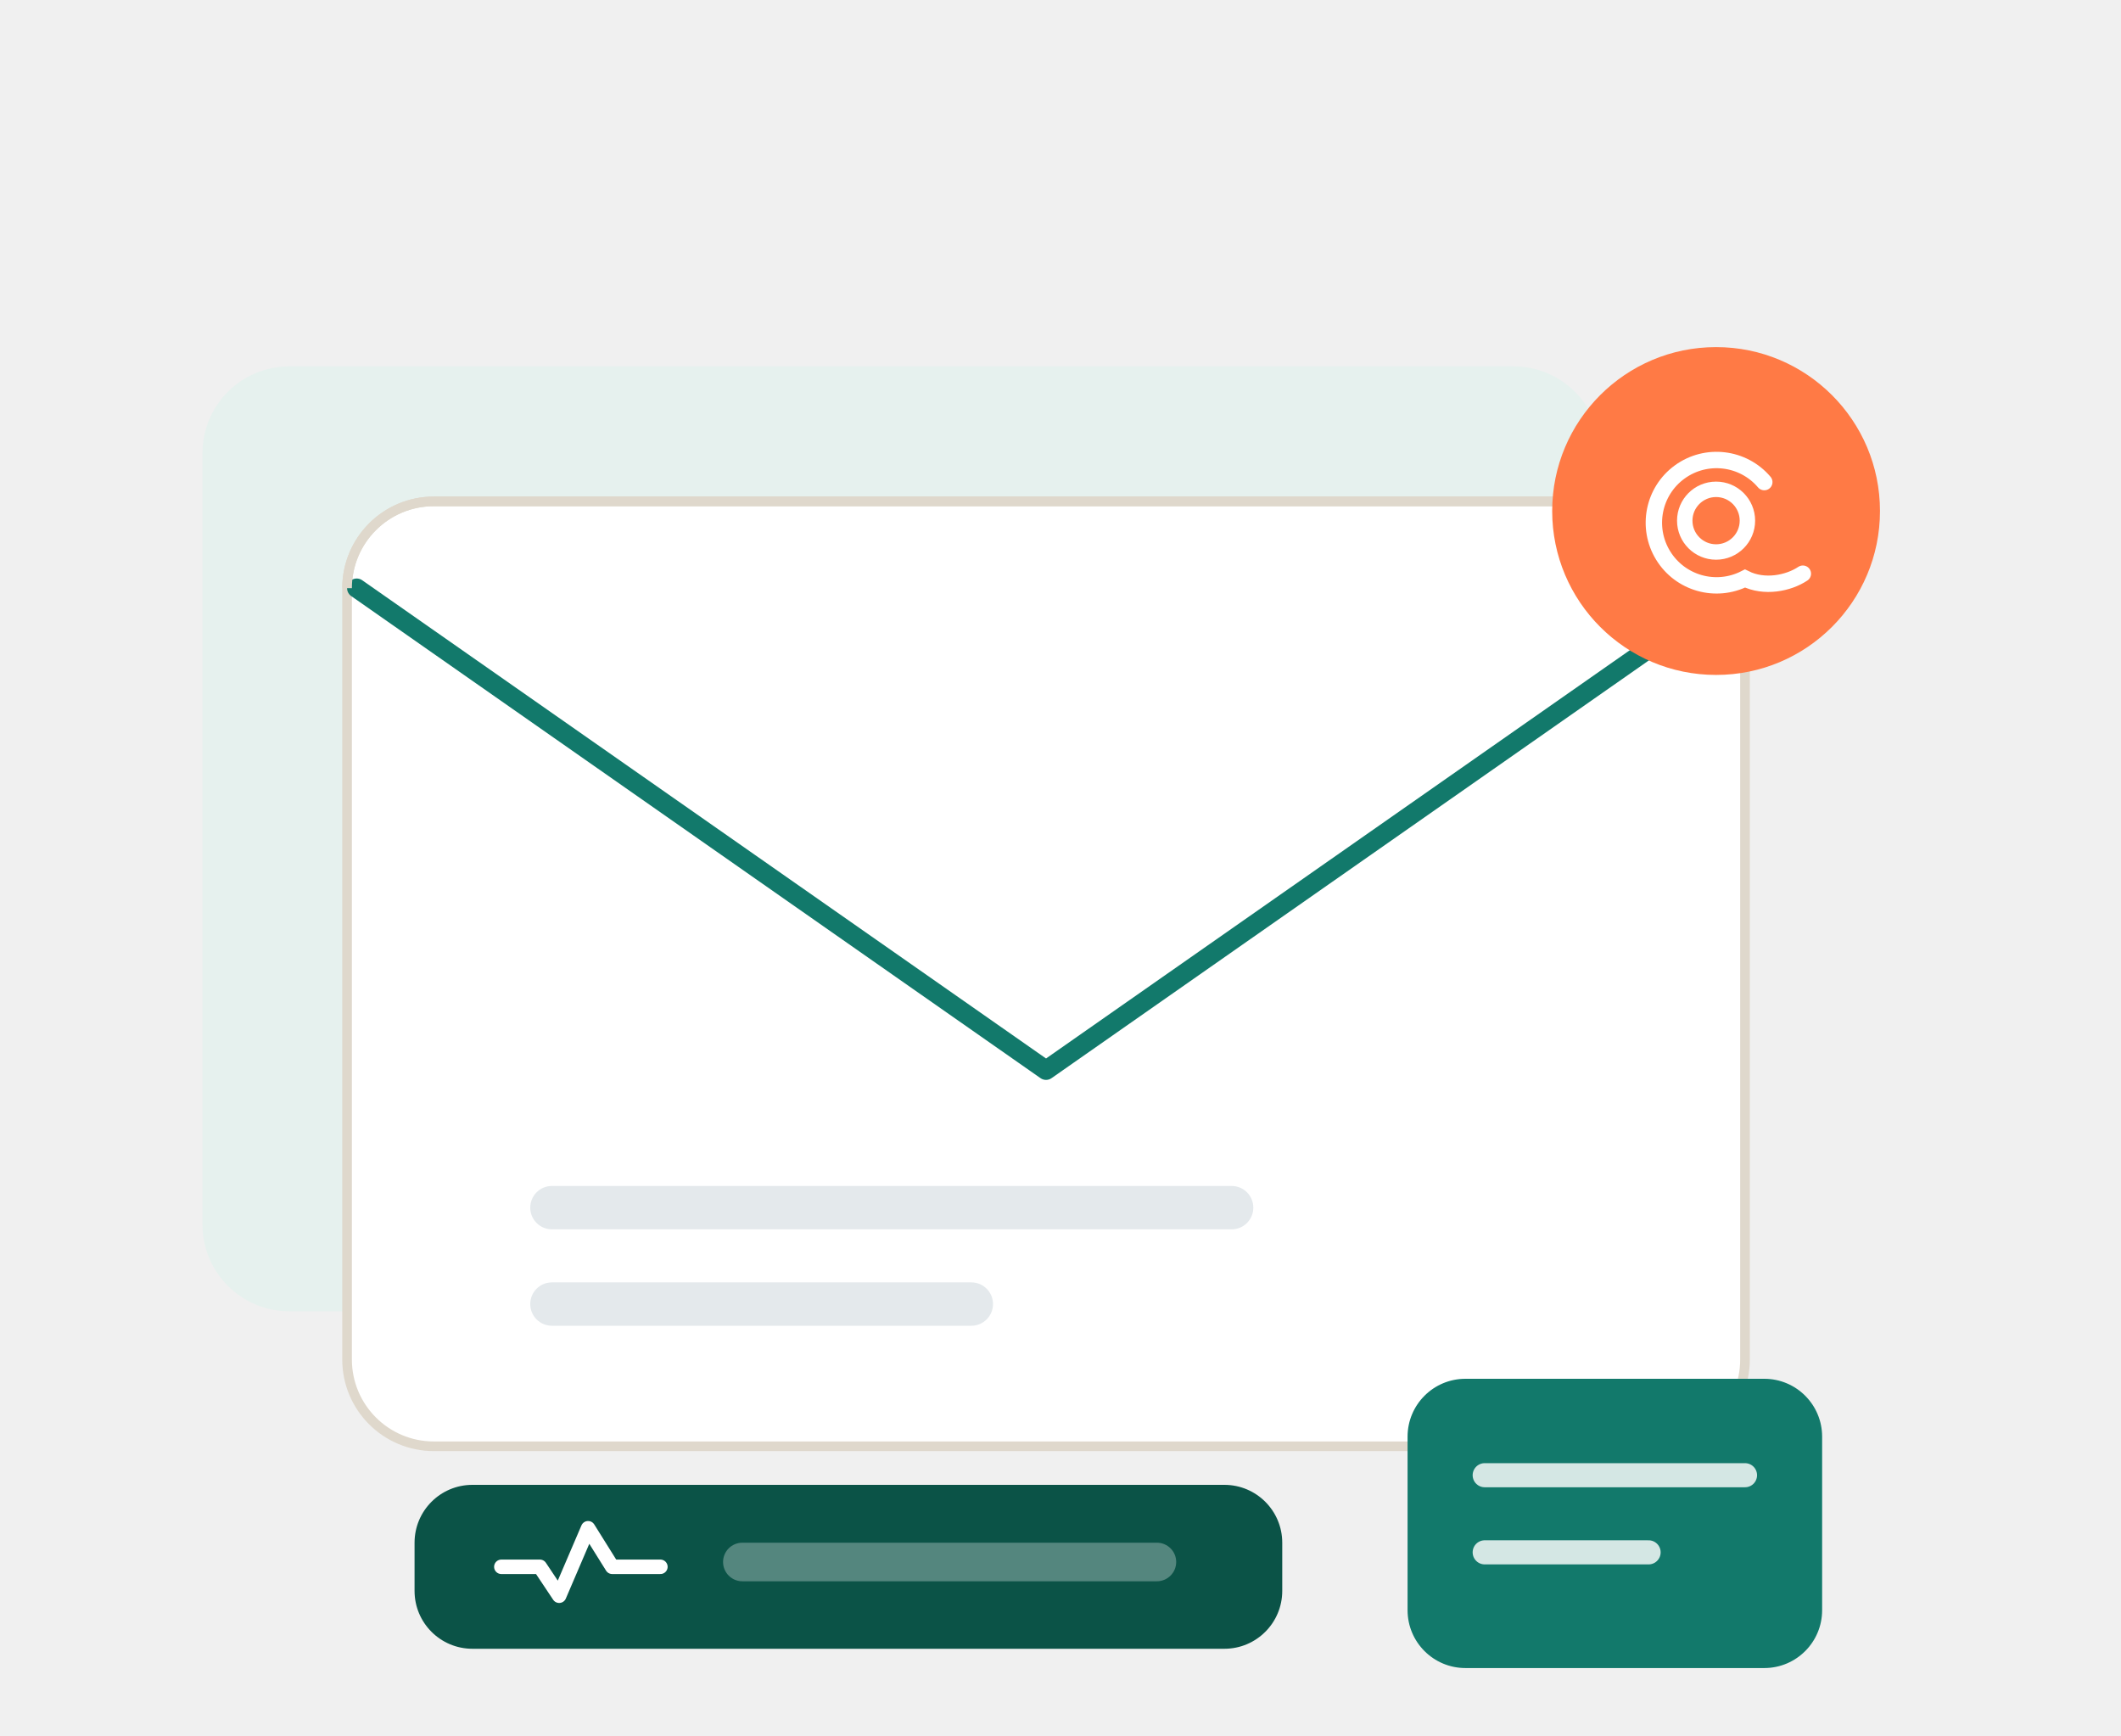
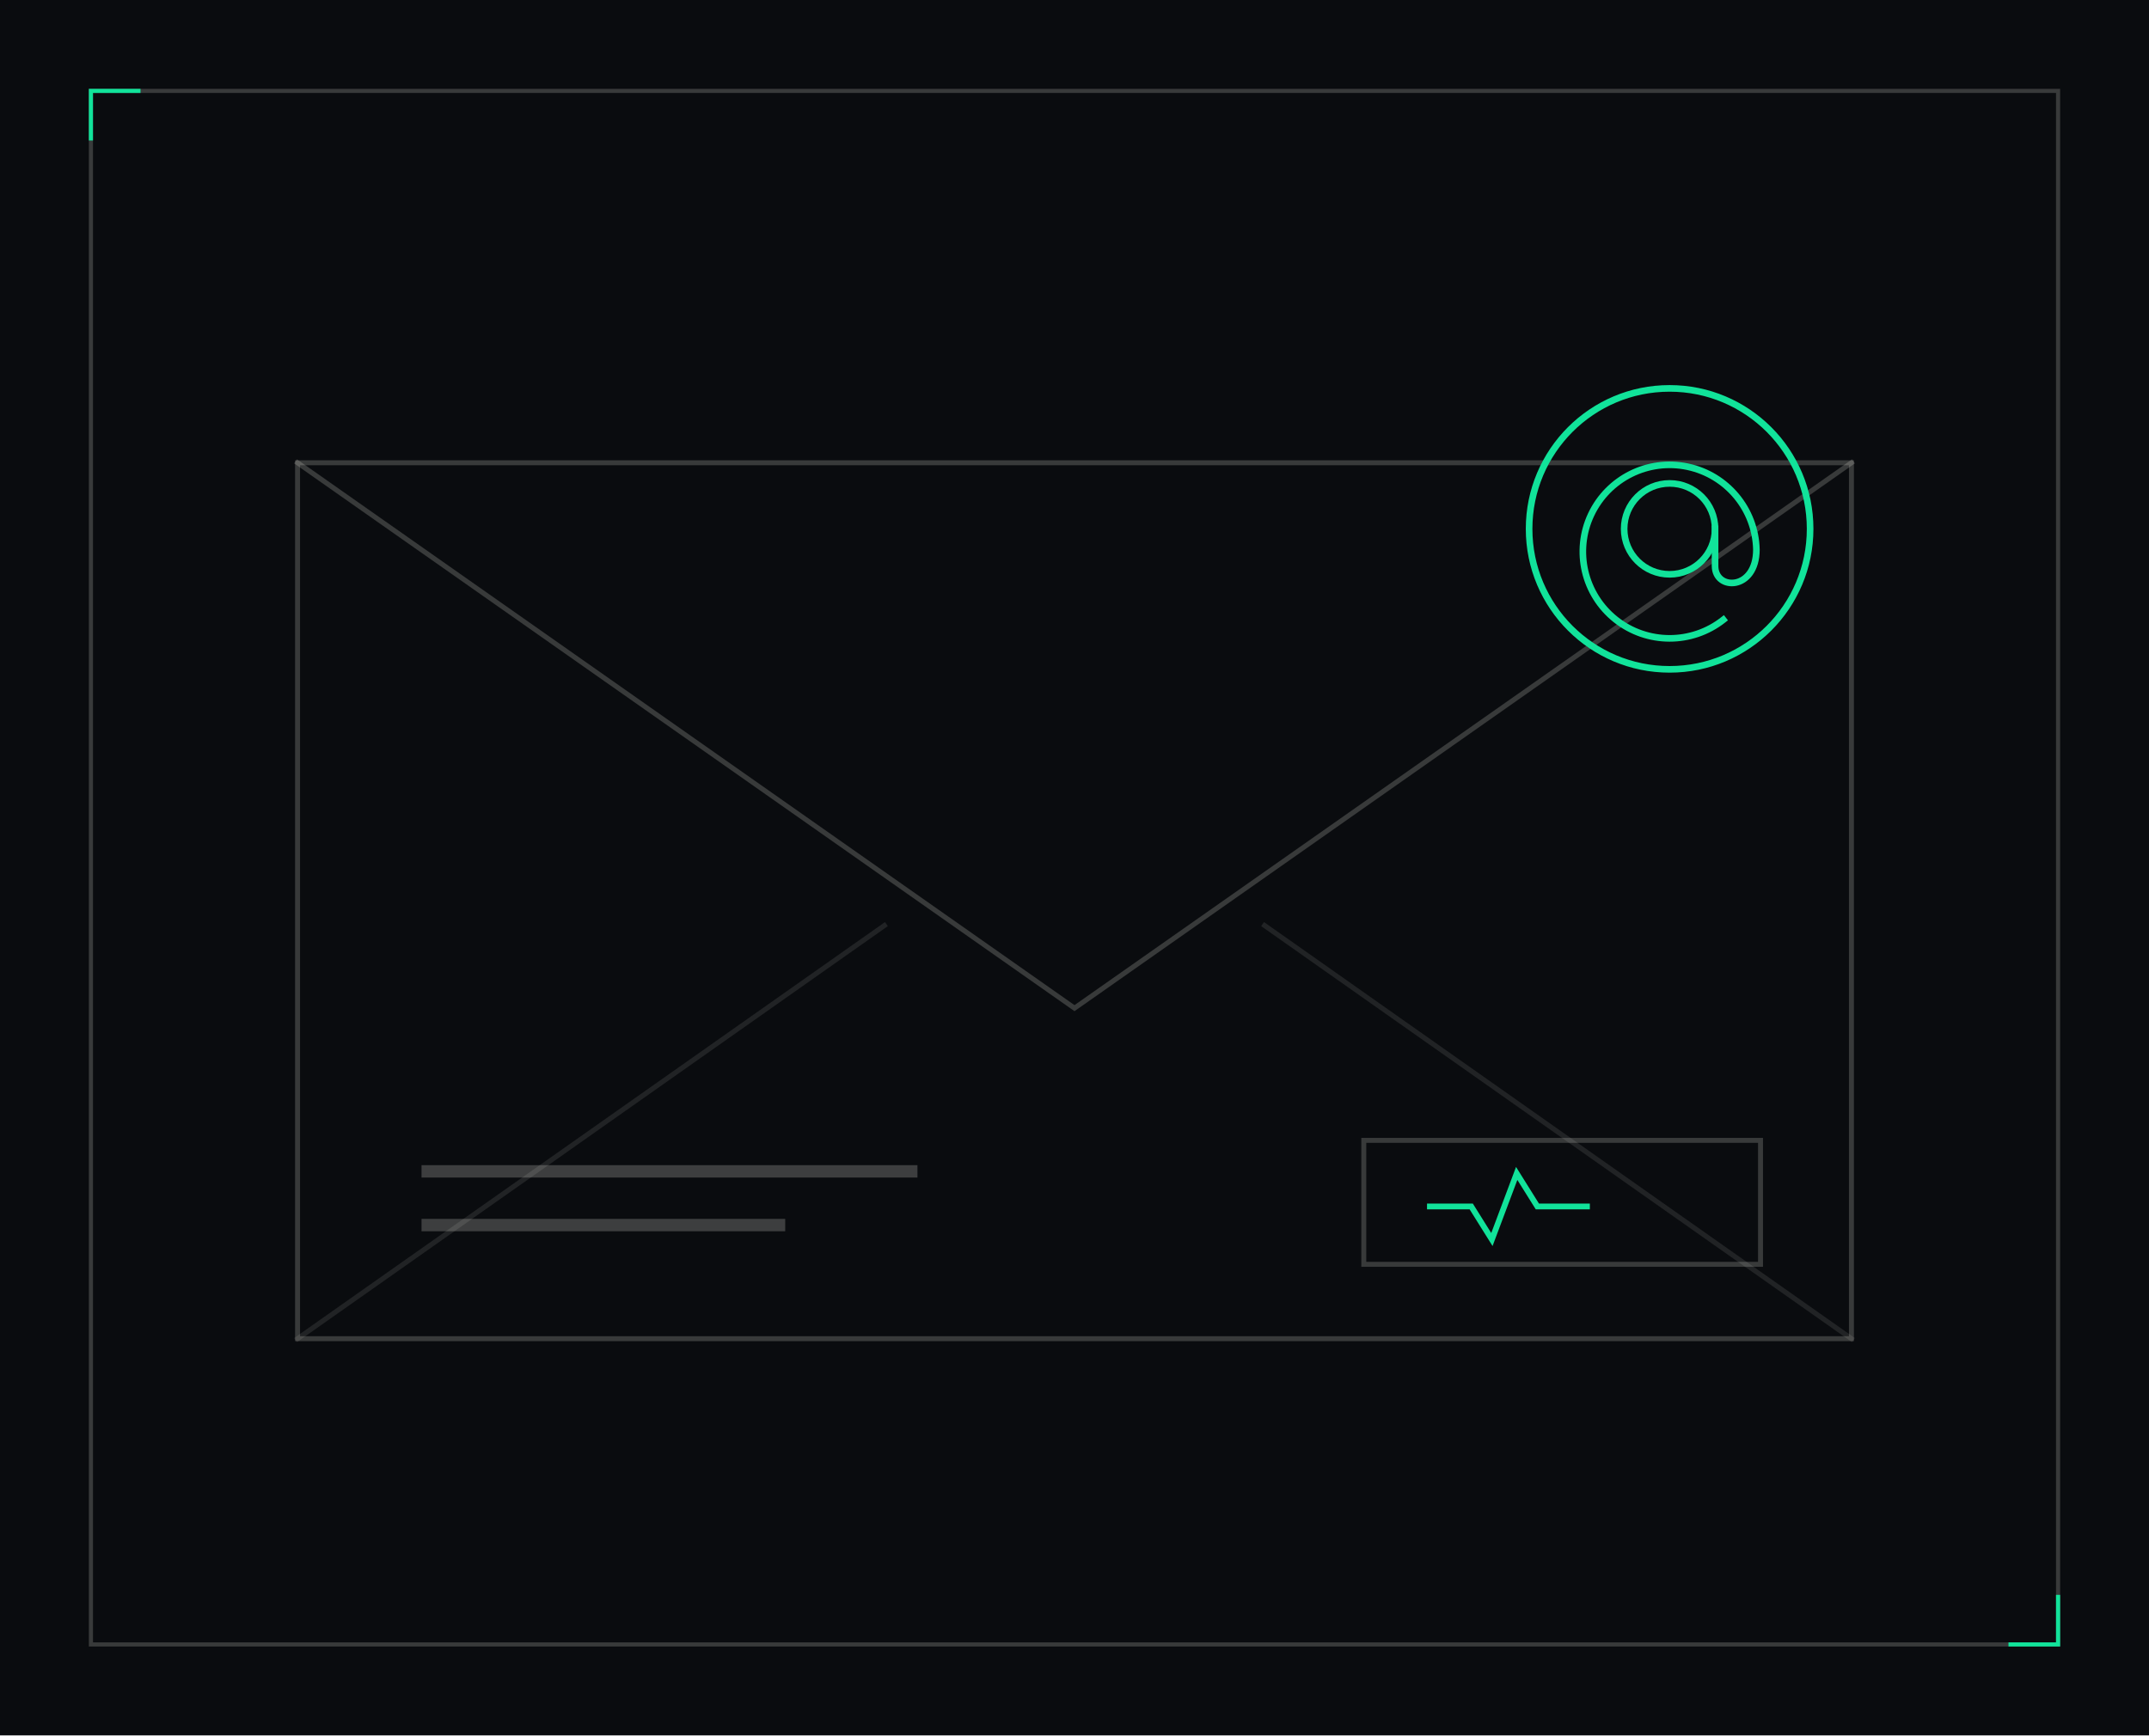
- <svg xmlns="http://www.w3.org/2000/svg" viewBox="0 0 440 360" width="440" height="360" role="img" aria-label="Ilustración de bandeja de correo con dominio propio">
-   <rect x="42" y="76" width="290" height="196" rx="18" fill="#E6F1EE" />
-   <rect x="72" y="104" width="290" height="196" rx="18" fill="#FFFFFF" stroke="#DFD8CC" stroke-width="2" />
-   <path d="M74 122l143 100 143-100" stroke="#12796B" stroke-width="4" fill="none" stroke-linecap="round" stroke-linejoin="round" />
-   <path d="M72 122a18 18 0 0 1 18-18h254a18 18 0 0 1 18 18" stroke="#DFD8CC" stroke-width="2" fill="none" />
-   <circle cx="356" cy="106" r="34" fill="#FF7A45" />
-   <path d="M366 100a13 13 0 1 0-4 20c4 2 9 1 12-1" stroke="#FFFFFF" stroke-width="3.4" fill="none" stroke-linecap="round" />
-   <circle cx="356" cy="108" r="6.5" fill="none" stroke="#FFFFFF" stroke-width="3.2" />
-   <rect x="110" y="246" width="150" height="9" rx="4.5" fill="#E4E9EC" />
-   <rect x="110" y="266" width="96" height="9" rx="4.5" fill="#E4E9EC" />
-   <rect x="86" y="308" width="180" height="34" rx="12" fill="#0B5347" />
-   <path d="M104 325h8l4 6 6-14 5 8h10" stroke="#FFFFFF" stroke-width="3" fill="none" stroke-linecap="round" stroke-linejoin="round" />
-   <rect x="150" y="320" width="94" height="8" rx="4" fill="#FFFFFF" opacity=".3" />
-   <rect x="292" y="286" width="86" height="60" rx="12" fill="#12796B" />
-   <path d="M308 306h54M308 322h34" stroke="#FFFFFF" stroke-width="5" stroke-linecap="round" opacity=".82" />
+ <svg xmlns="http://www.w3.org/2000/svg" viewBox="0 0 520 420" width="520" height="420" role="img" aria-label="Lámina técnica de correo con dominio propio">
+   <rect width="520" height="420" fill="#0A0C0F" />
+   <g stroke-width="1" shape-rendering="geometricPrecision">
+     <rect x="22" y="22" width="476" height="376" fill="none" stroke="rgba(243,240,233,.20)" />
+     <path d="M22 34V22h12" stroke="#11E39A" fill="none" />
+     <path d="M498 386V398h-12" stroke="#11E39A" fill="none" />
+   </g>
+   <g stroke-width="1.2" fill="none" stroke-linecap="square">
+     <rect x="72" y="112" width="376" height="212" stroke="rgba(243,240,233,.20)" />
+     <path d="M72 112l188 132 188-132" stroke="rgba(243,240,233,.20)" />
+     <path d="M72 324l142-100M448 324L306 224" stroke="rgba(243,240,233,.10)" />
+     <circle cx="404" cy="128" r="34" stroke="#11E39A" stroke-width="1.6" />
+     <circle cx="404" cy="128" r="11" stroke="#11E39A" stroke-width="1.6" />
+     <path d="M415 128v9c0 6 10 6 10-4a21 21 0 1 0-8 17" stroke="#11E39A" stroke-width="1.6" />
+     <rect x="102" y="282" width="120" height="3" fill="rgba(243,240,233,.22)" stroke="none" />
+     <rect x="102" y="295" width="88" height="3" fill="rgba(243,240,233,.22)" stroke="none" />
+     <rect x="330" y="276" width="96" height="30" stroke="rgba(243,240,233,.20)" />
+     <path d="M346 292h10l5 8 6-16 5 8h12" stroke="#11E39A" stroke-width="1.4" />
+   </g>
</svg>
